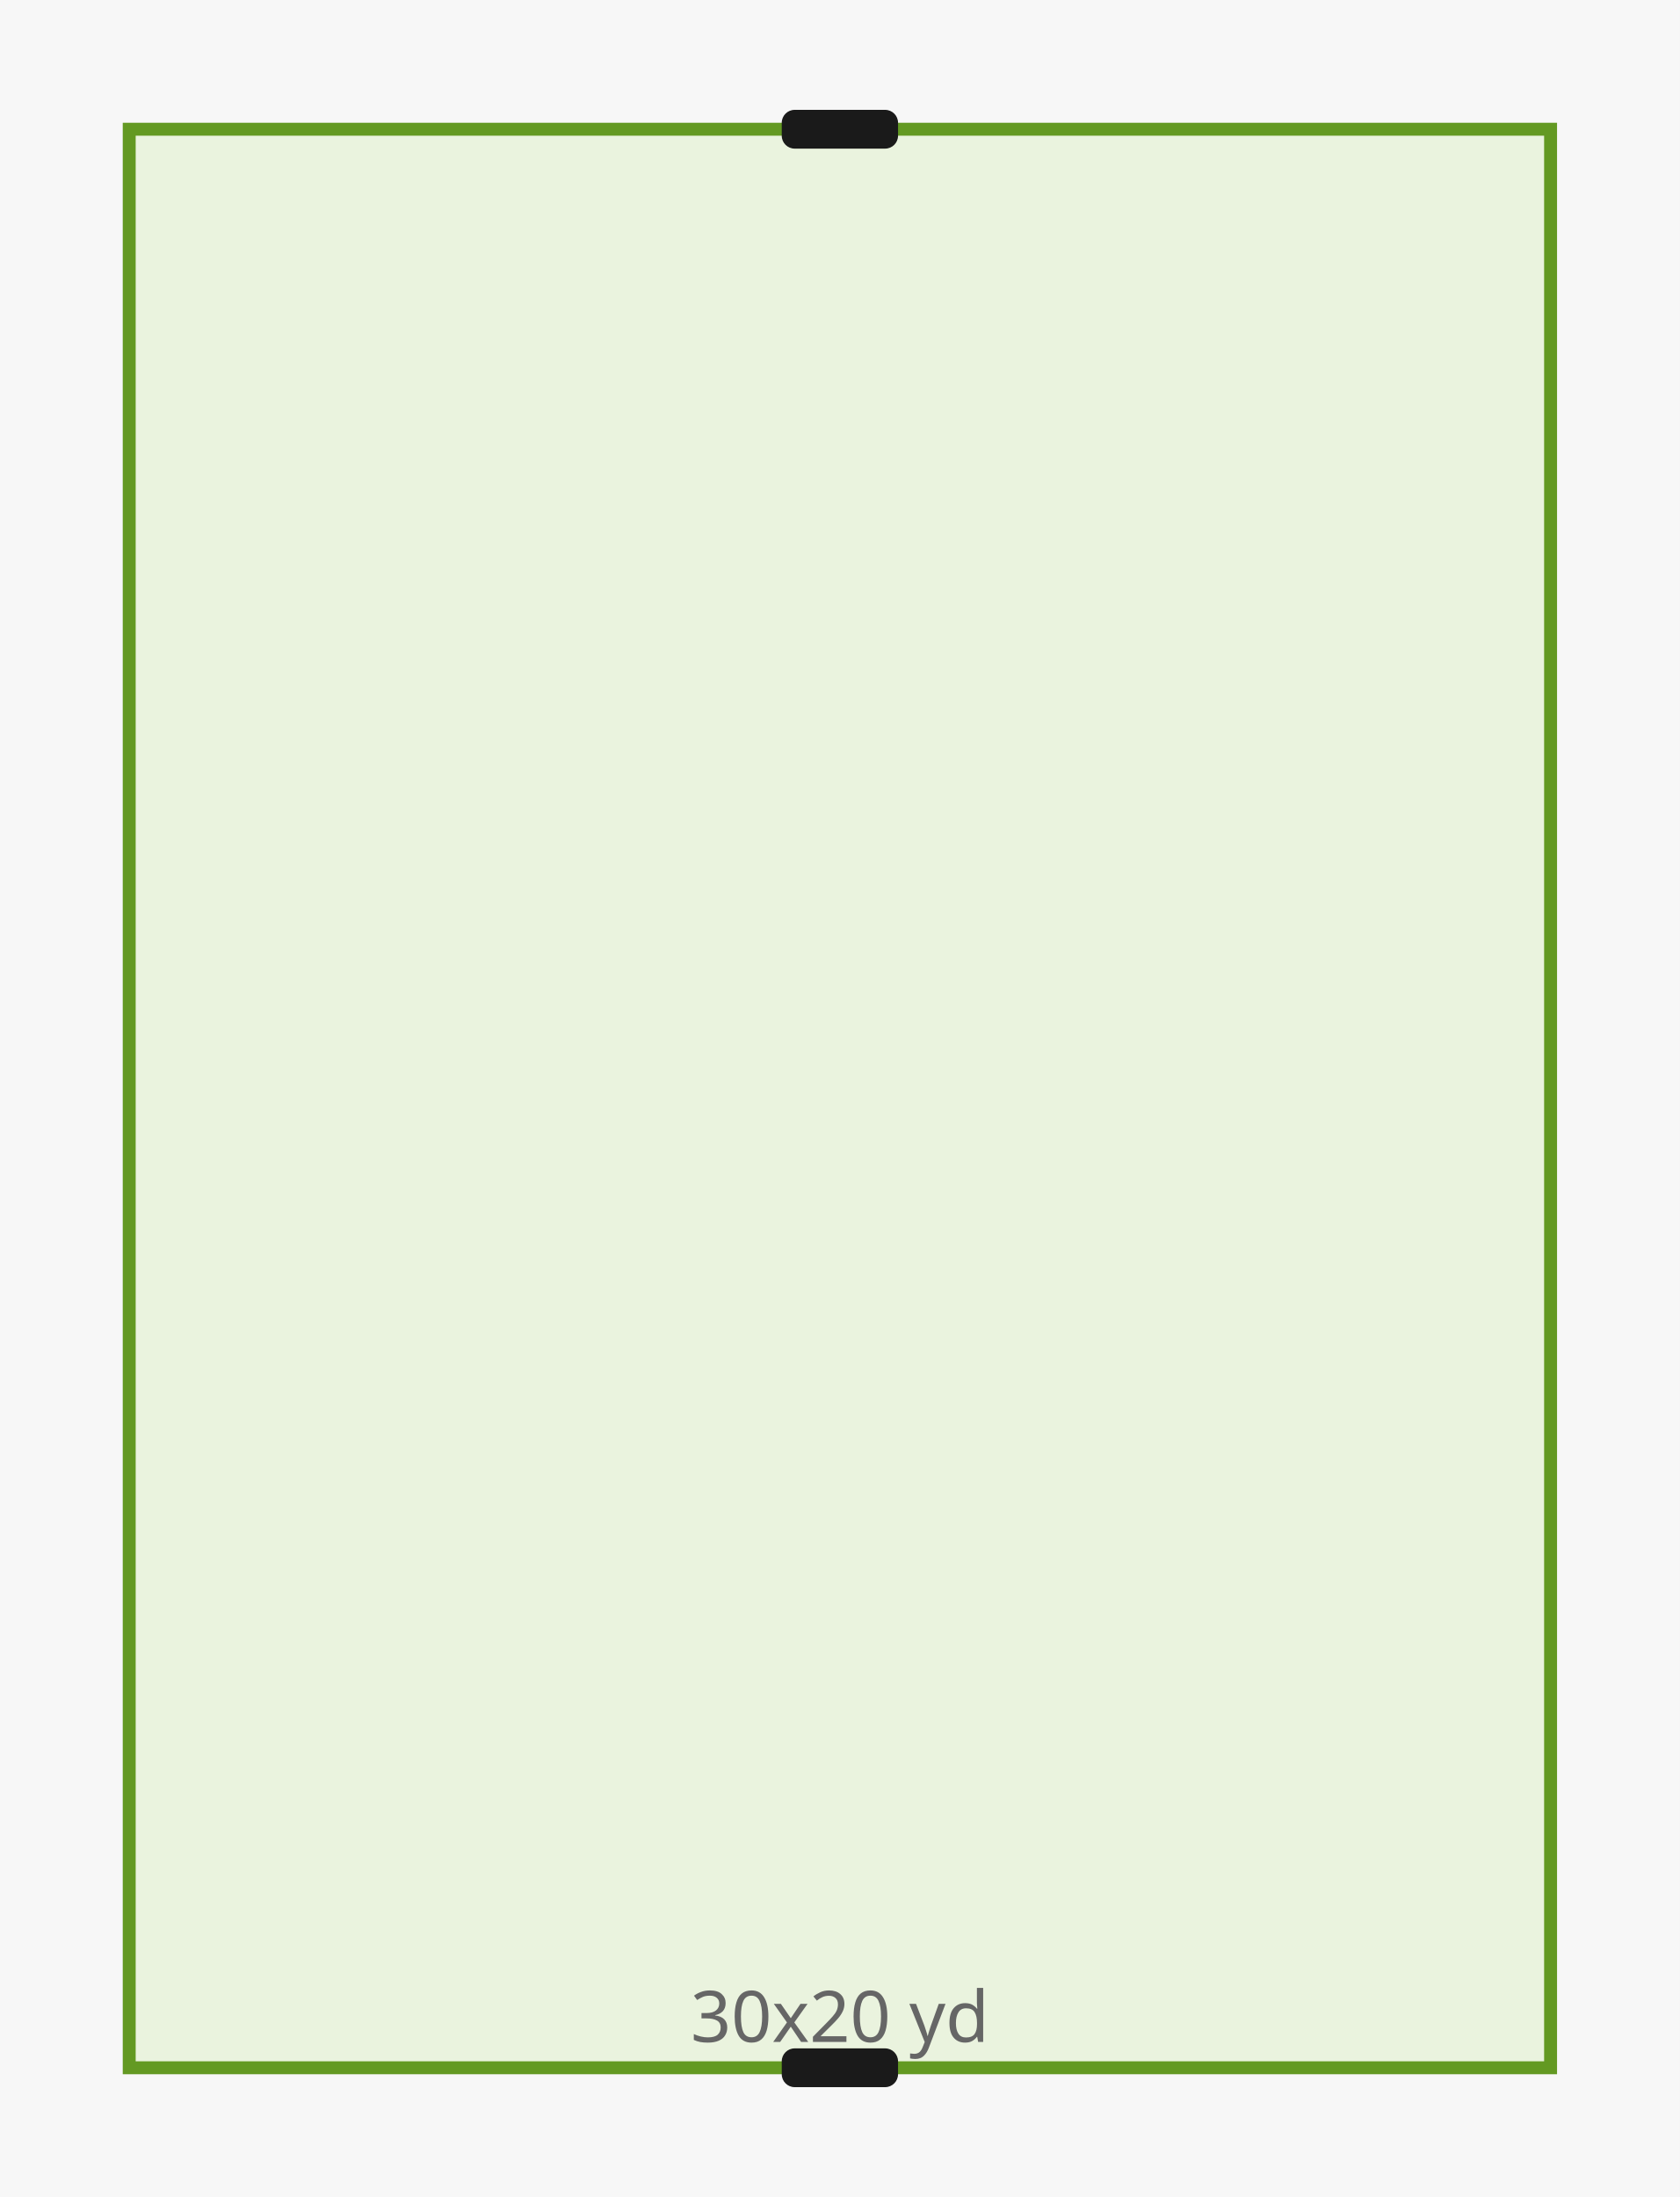
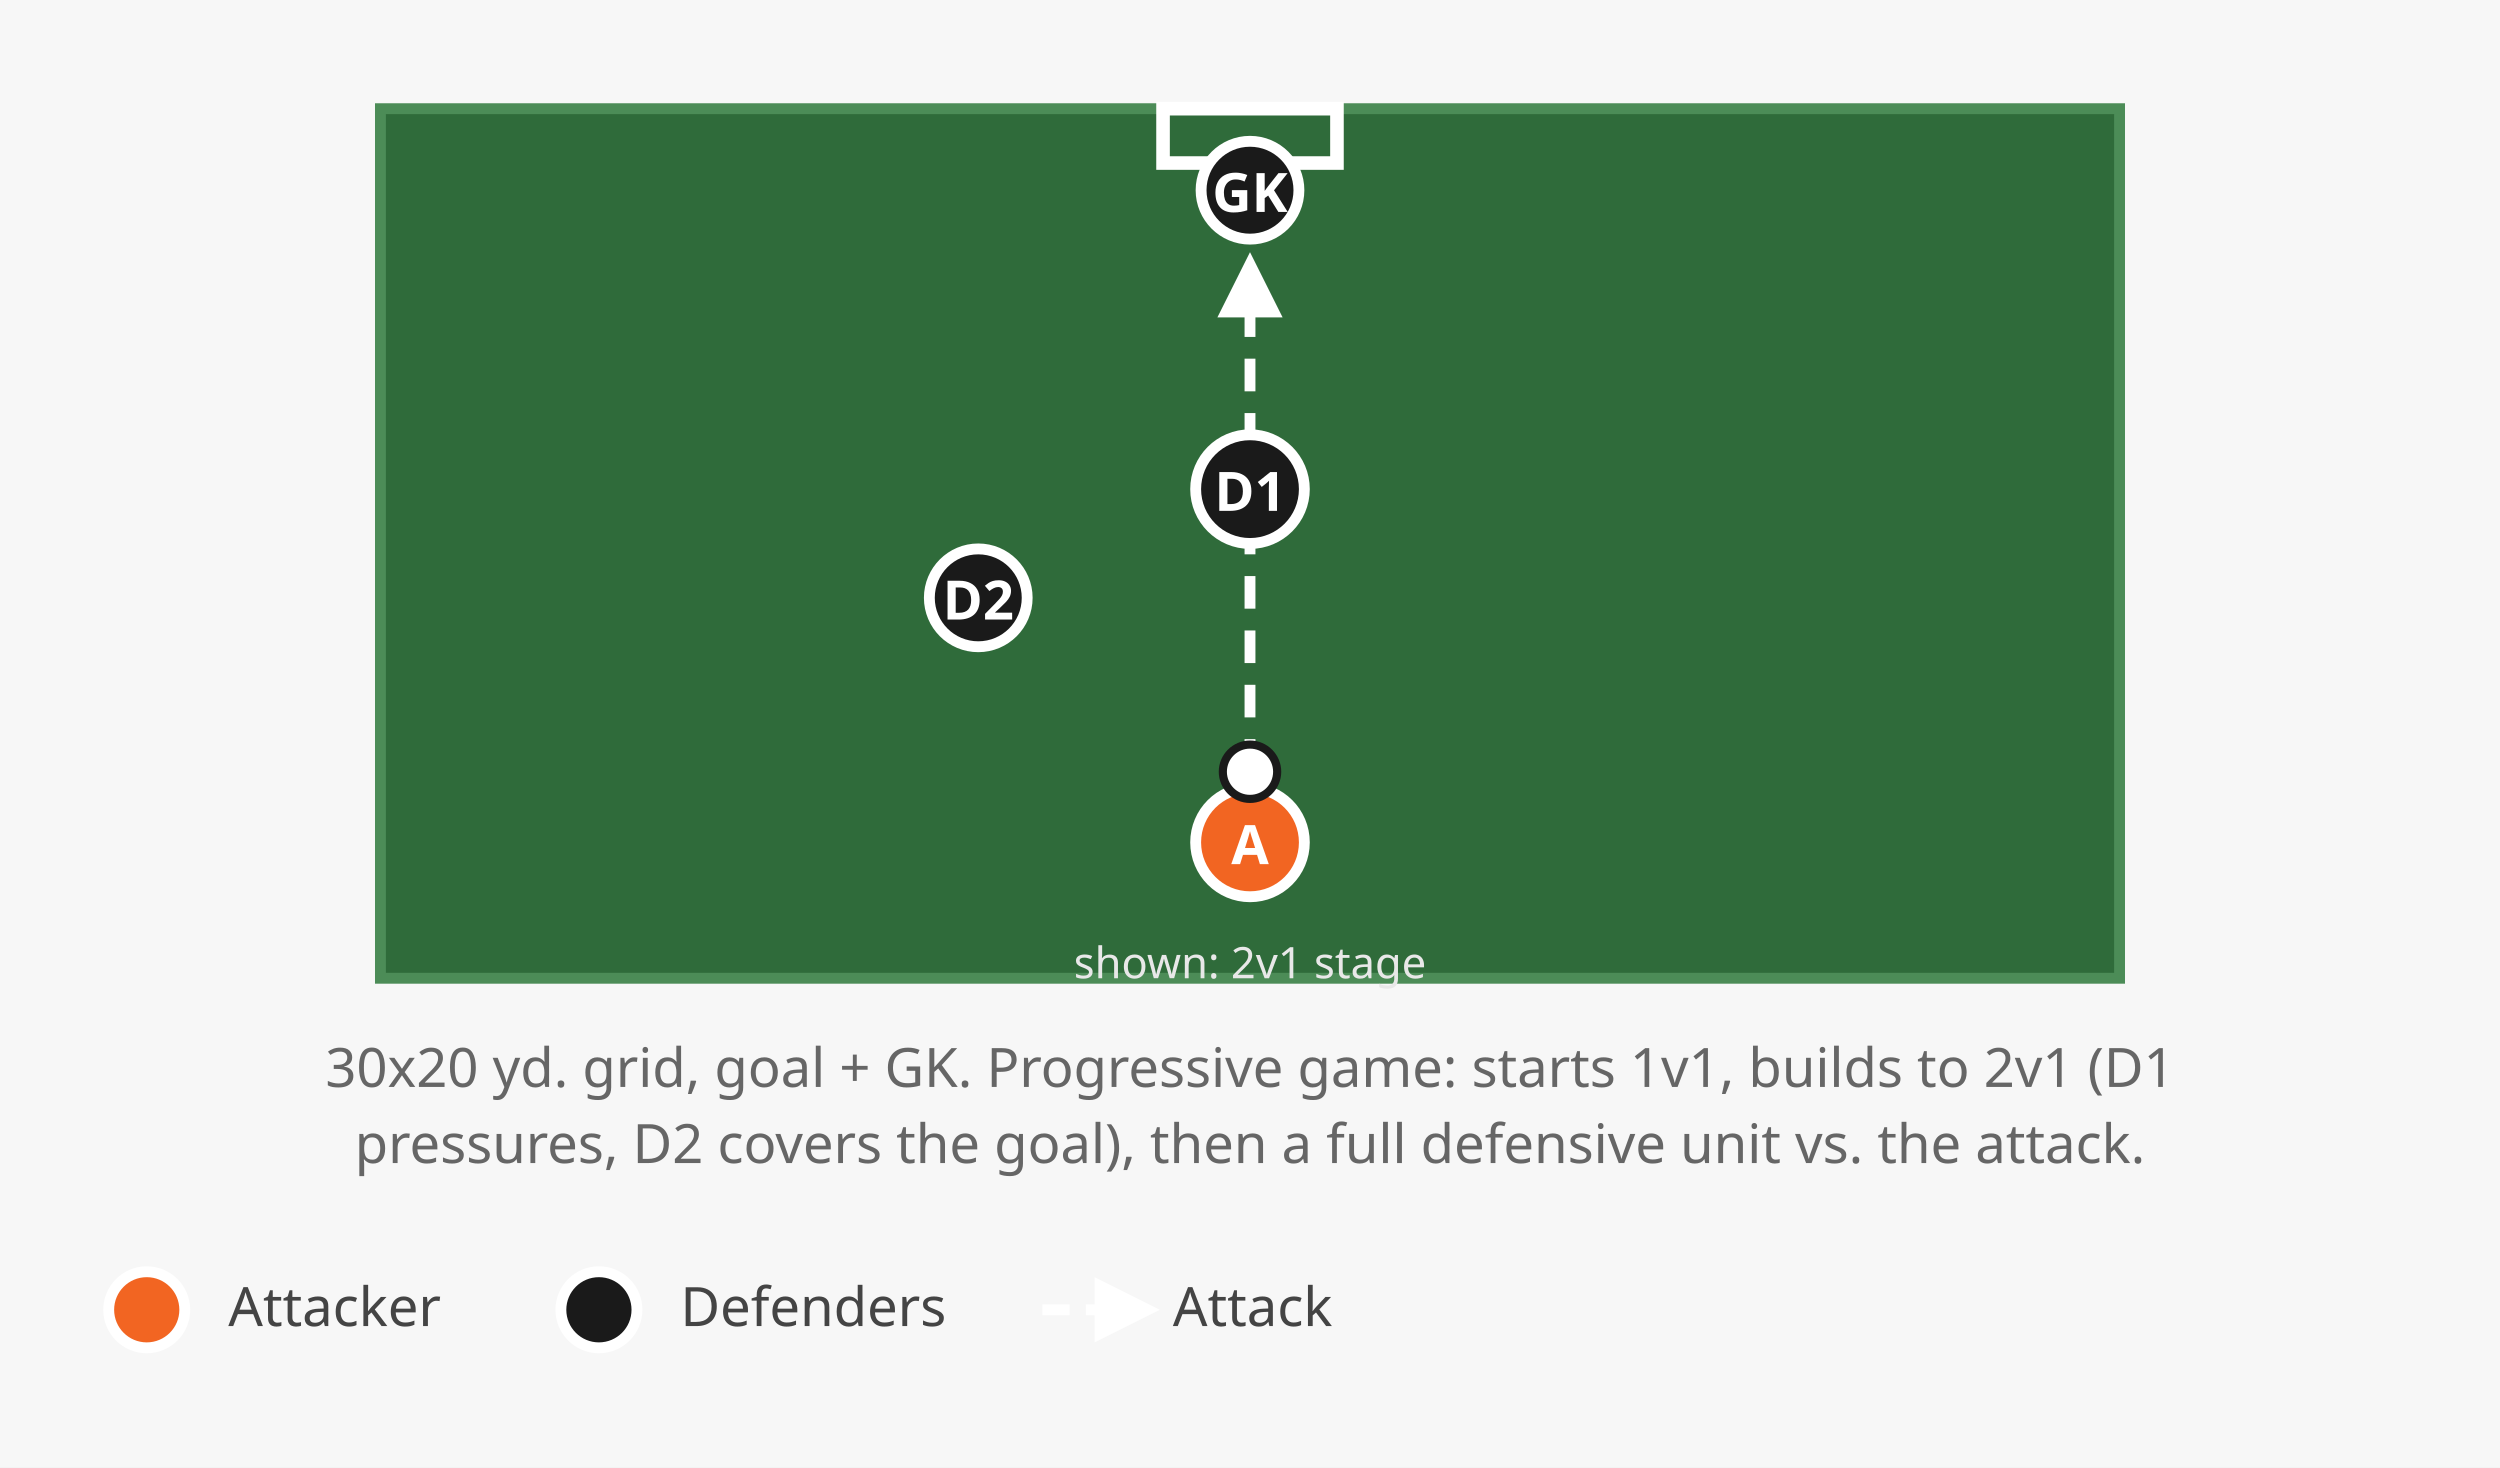
- <svg xmlns="http://www.w3.org/2000/svg" viewBox="0 0 260 340" role="img">
-   <rect width="260" height="340" fill="#F7F7F7" />
-   <rect x="20" y="20" width="220" height="300" fill="#EAF3DE" stroke="#639922" stroke-width="2" />
-   <rect x="121" y="17" width="18" height="6" rx="2" fill="#1A1A1A" />
-   <rect x="121" y="317" width="18" height="6" rx="2" fill="#1A1A1A" />
-   <text x="130.0" y="316" text-anchor="middle" font-size="11" fill="#666" font-family="sans-serif">30x20 yd</text>
+ <svg xmlns="http://www.w3.org/2000/svg" viewBox="0 0 460 270" role="img">
+   <rect width="460" height="270" fill="#F7F7F7" />
+   <defs>
+     <marker id="darr" viewBox="0 0 10 10" refX="7" refY="5" markerWidth="6" markerHeight="6" orient="auto">
+       <path d="M0,0 L10,5 L0,10 Z" fill="#1A1A1A" />
+     </marker>
+     <marker id="darrw" viewBox="0 0 10 10" refX="7" refY="5" markerWidth="6" markerHeight="6" orient="auto">
+       <path d="M0,0 L10,5 L0,10 Z" fill="#FFFFFF" />
+     </marker>
+     <marker id="sarr" viewBox="0 0 10 10" refX="7" refY="5" markerWidth="6" markerHeight="6" orient="auto">
+       <path d="M0,0 L10,5 L0,10 Z" fill="#F26522" />
+     </marker>
+   </defs>
+   <rect x="70" y="20" width="320" height="160" fill="#2F6B3A" stroke="#4C8C57" stroke-width="2" />
+   <rect x="214" y="20" width="32" height="10" fill="none" stroke="#FFFFFF" stroke-width="2.5" />
+   <path d="M230,142 Q230,110 230,50" fill="none" stroke="#FFFFFF" stroke-width="2" stroke-dasharray="6 4" marker-end="url(#darrw)" />
+   <circle cx="230" cy="35" r="9" fill="#1A1A1A" stroke="#FFFFFF" stroke-width="2" />
+   <text x="230" y="39" text-anchor="middle" font-size="10" font-weight="700" fill="#FFFFFF" font-family="sans-serif">GK</text>
+   <circle cx="230" cy="90" r="10" fill="#1A1A1A" stroke="#FFFFFF" stroke-width="2" />
+   <text x="230" y="94" text-anchor="middle" font-size="10" font-weight="700" fill="#FFFFFF" font-family="sans-serif">D1</text>
+   <circle cx="180" cy="110" r="9" fill="#1A1A1A" stroke="#FFFFFF" stroke-width="2" />
+   <text x="180" y="114" text-anchor="middle" font-size="10" font-weight="700" fill="#FFFFFF" font-family="sans-serif">D2</text>
+   <circle cx="230" cy="155" r="10" fill="#F26522" stroke="#FFFFFF" stroke-width="2" />
+   <text x="230" y="159" text-anchor="middle" font-size="10" font-weight="700" fill="#FFFFFF" font-family="sans-serif">A</text>
+   <circle cx="230" cy="142" r="5" fill="#FFFFFF" stroke="#1A1A1A" stroke-width="1.5" />
+   <text x="230" y="180" text-anchor="middle" font-size="8" fill="#e8e8e8" font-family="sans-serif">shown: 2v1 stage</text>
+   <text x="230" y="200" text-anchor="middle" font-size="10" fill="#666" font-family="sans-serif">30x20 yd. grid, goal + GK. Progressive game: starts 1v1, builds to 2v1 (D1</text>
+   <text x="230" y="214" text-anchor="middle" font-size="10" fill="#666" font-family="sans-serif">pressures, D2 covers the goal), then a full defensive unit vs. the attack.</text>
+   <g font-family="sans-serif" font-size="10" fill="#444">
+     <circle cx="27" cy="241" r="7" fill="#F26522" stroke="#FFFFFF" stroke-width="2" />
+     <text x="42" y="244">Attacker</text>
+     <circle cx="110.2" cy="241" r="7" fill="#1A1A1A" stroke="#FFFFFF" stroke-width="2" />
+     <text x="125.2" y="244">Defenders</text>
+     <line x1="191.8" y1="241" x2="209.8" y2="241" stroke="#FFFFFF" stroke-width="2" stroke-dasharray="5 3" marker-end="url(#darrw)" />
+     <text x="215.8" y="244">Attack</text>
+   </g>
</svg>
